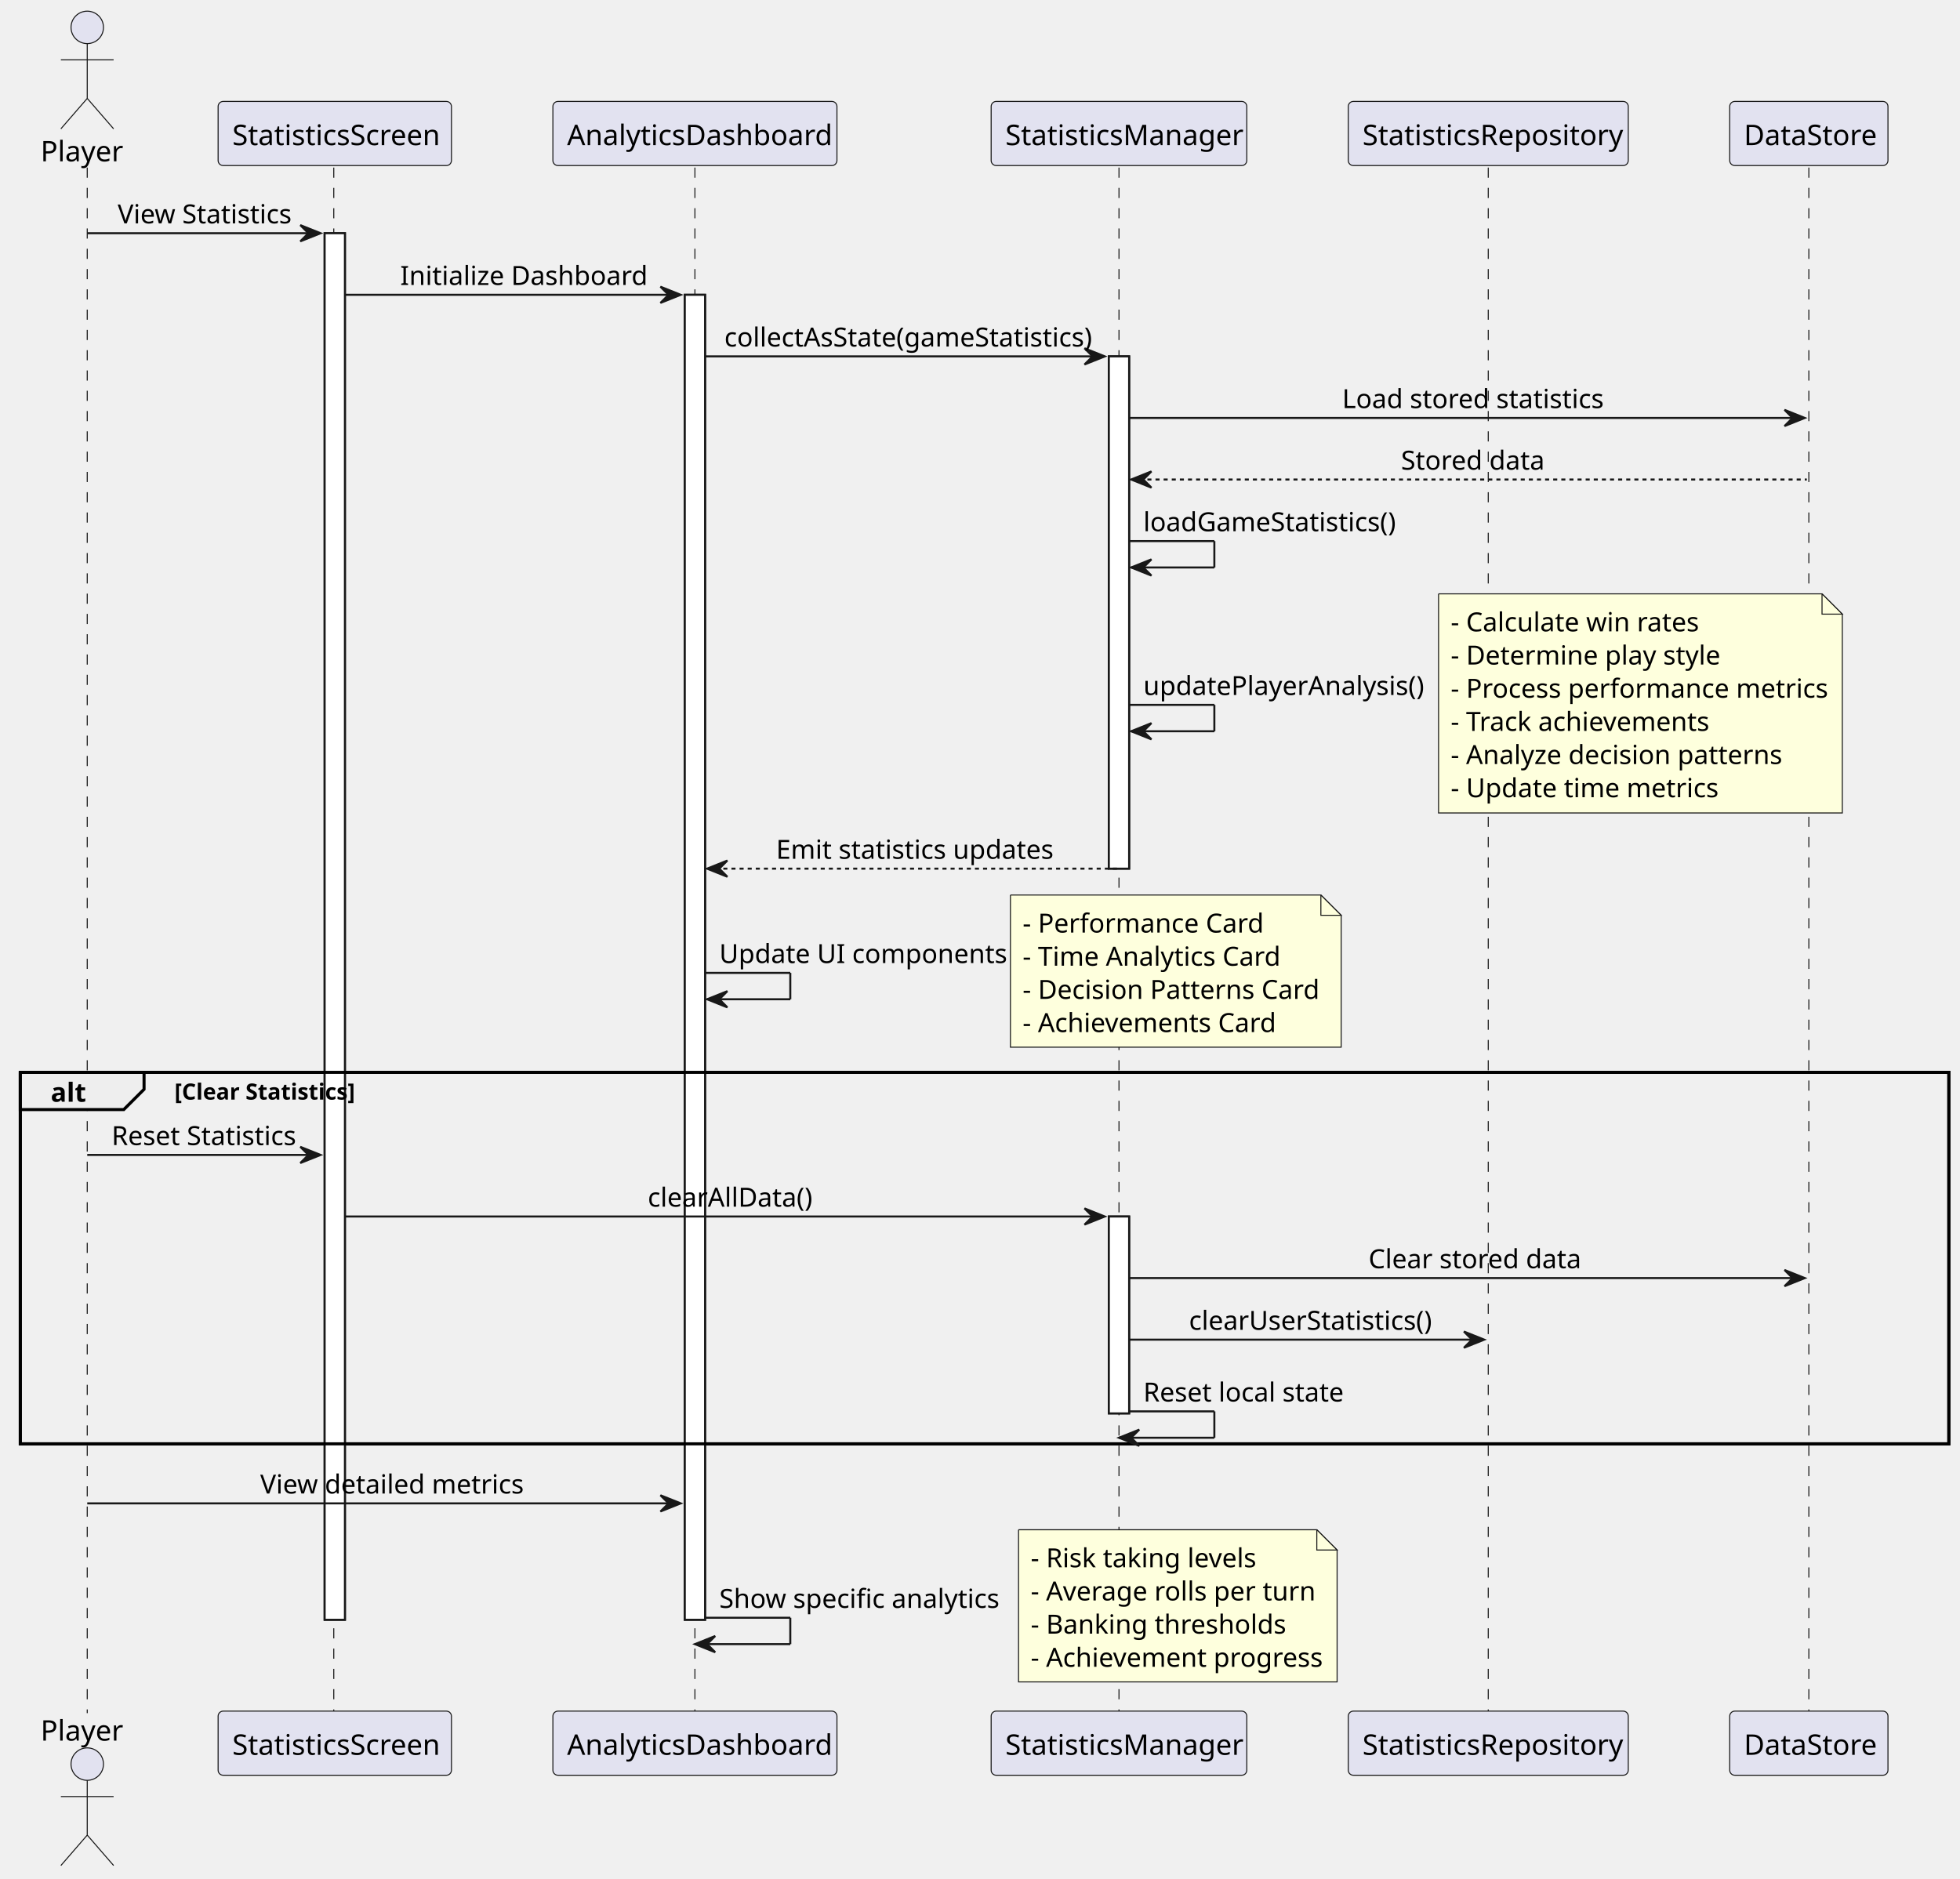
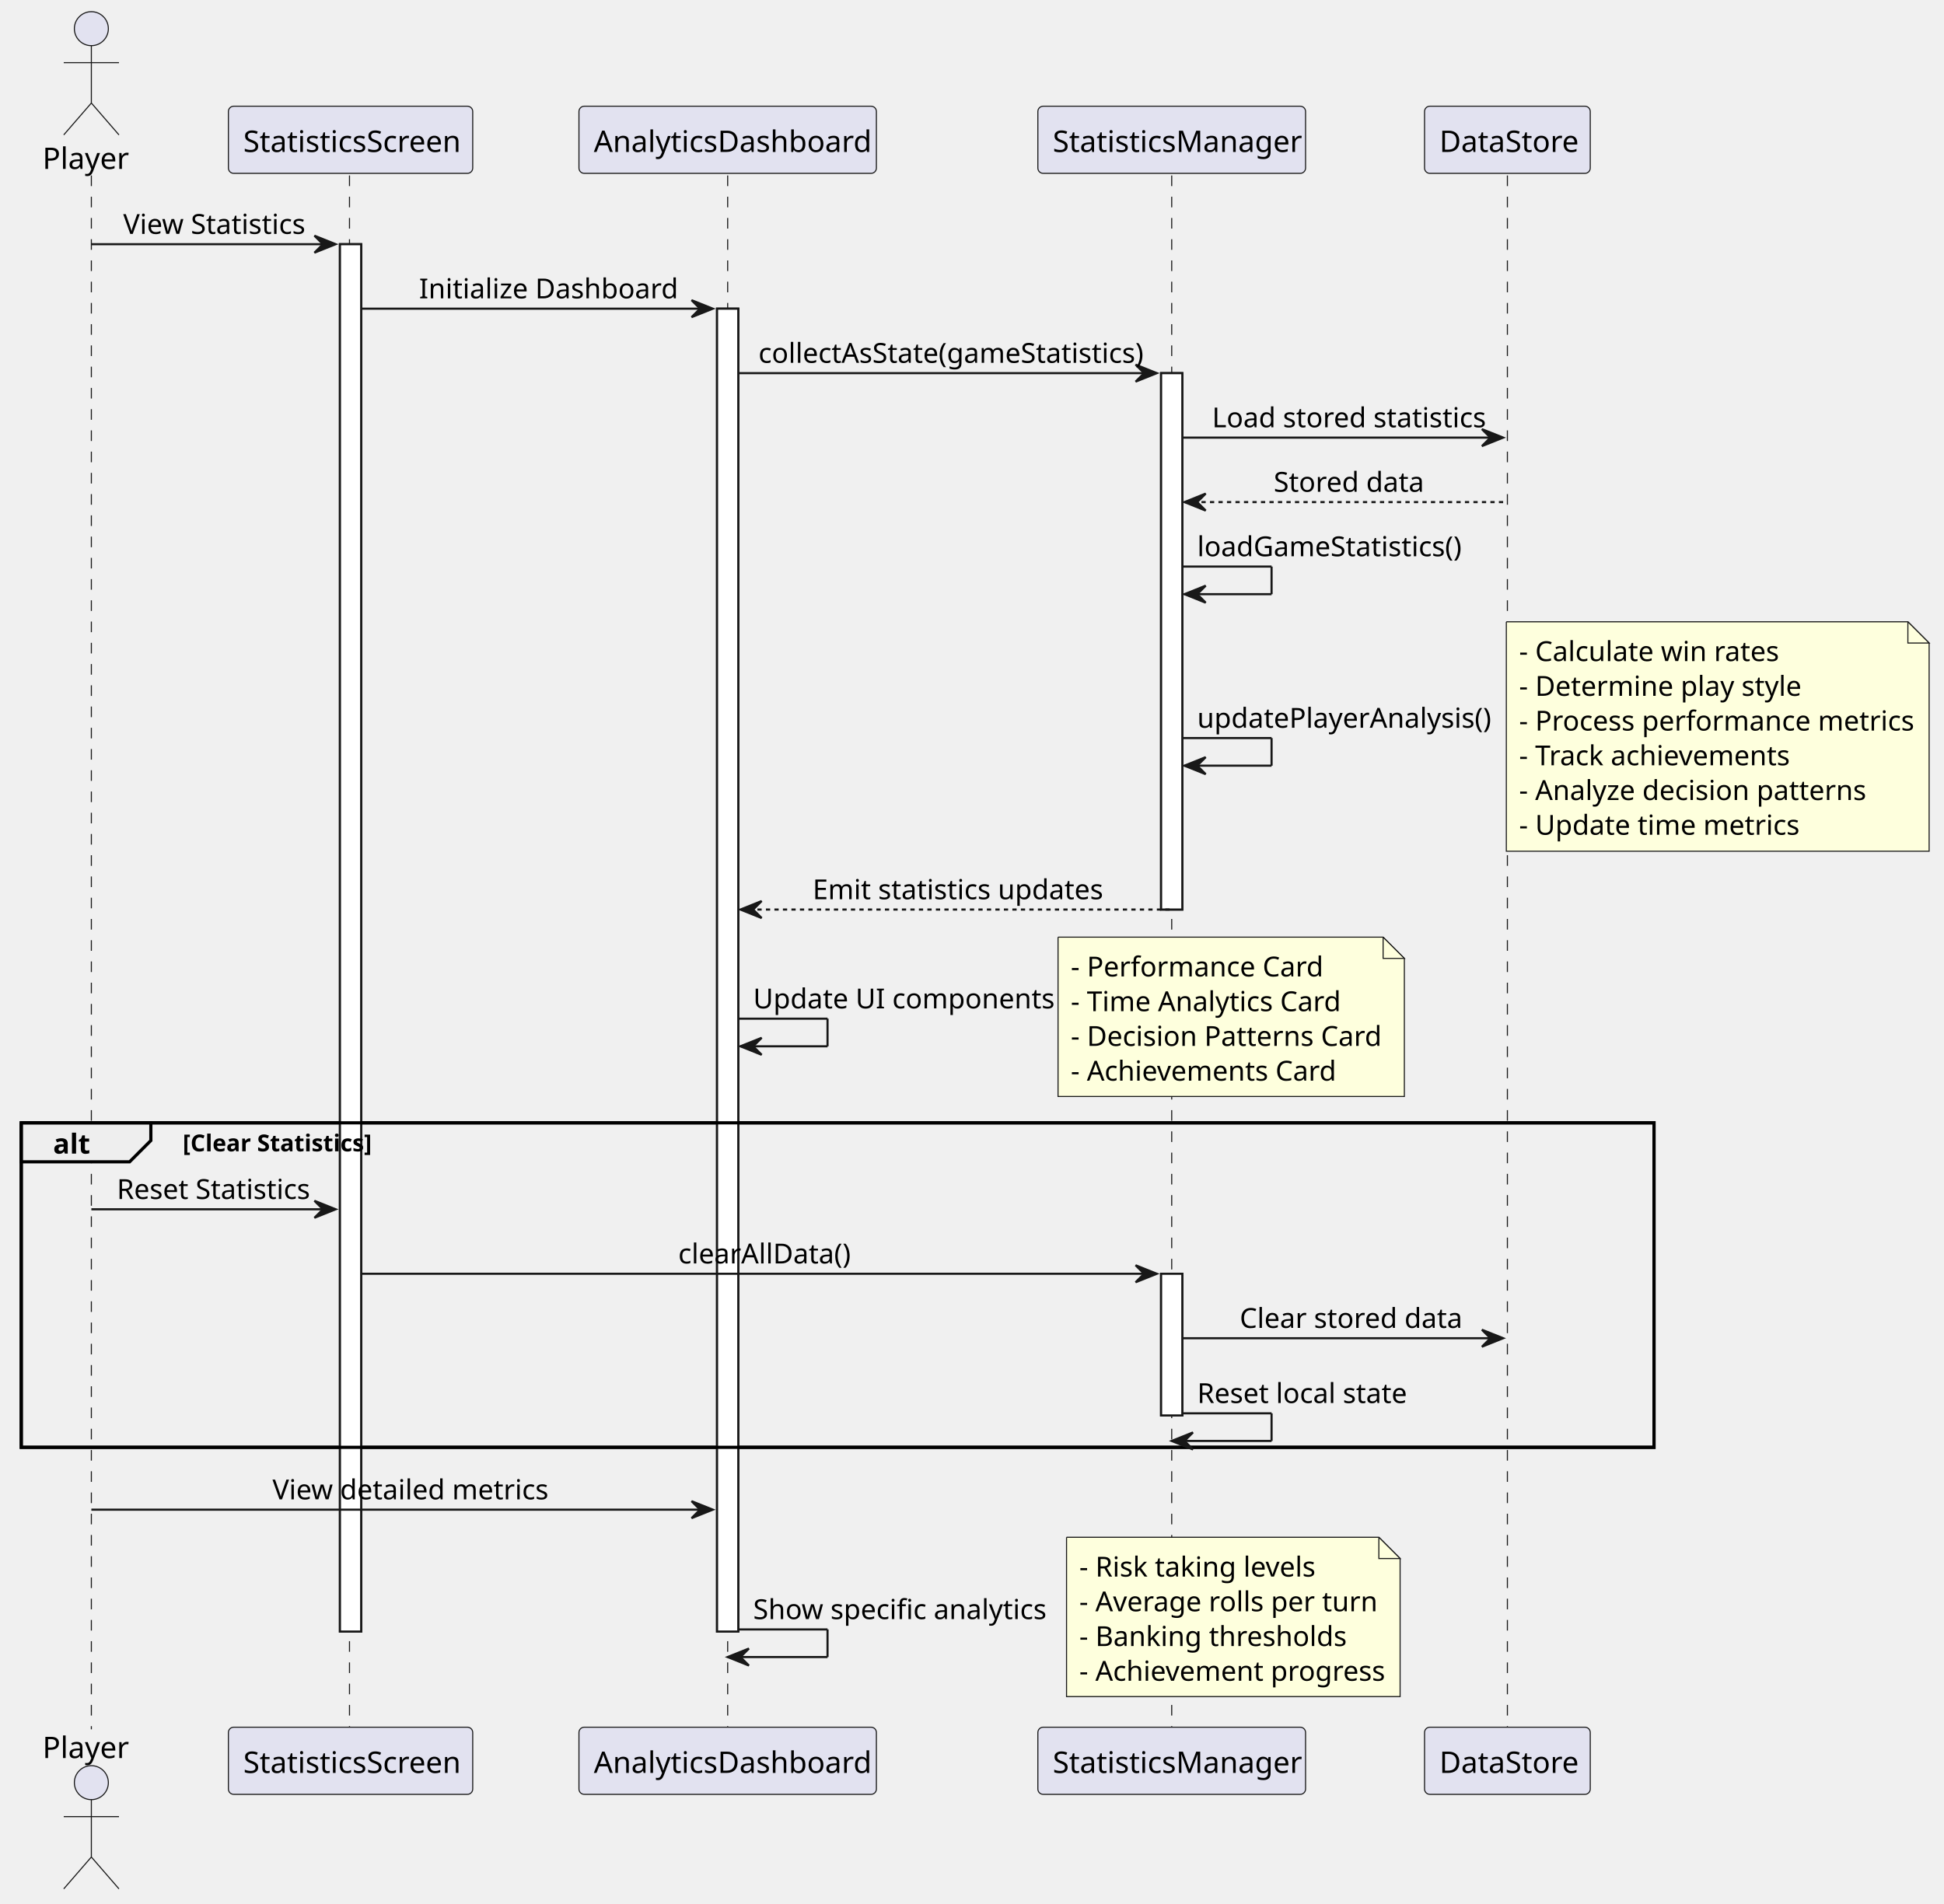
- <svg xmlns="http://www.w3.org/2000/svg" contentStyleType="text/css" height="926px" preserveAspectRatio="none" style="width:966px;height:926px;background:#FFFFFF;" version="1.1" viewBox="0 0 966 926" width="966px" zoomAndPan="magnify">
+ <svg xmlns="http://www.w3.org/2000/svg" contentStyleType="text/css" height="896px" preserveAspectRatio="none" style="width:915px;height:896px;background:#FFFFFF;" version="1.1" viewBox="0 0 915 896" width="915px" zoomAndPan="magnify">
  <defs />
  <g>
-     <rect fill="#FFFFFF" height="683.465" style="stroke:#181818;stroke-width:1.0;" width="10" x="160" y="114.961" />
-     <rect fill="#FFFFFF" height="653.113" style="stroke:#181818;stroke-width:1.0;" width="10" x="337.5" y="145.312" />
+     <rect fill="#FFFFFF" height="653.113" style="stroke:#181818;stroke-width:1.0;" width="10" x="160" y="114.961" />
+     <rect fill="#FFFFFF" height="622.762" style="stroke:#181818;stroke-width:1.0;" width="10" x="337.5" y="145.312" />
    <rect fill="#FFFFFF" height="252.516" style="stroke:#181818;stroke-width:1.0;" width="10" x="546.5" y="175.664" />
-     <rect fill="#FFFFFF" height="97.055" style="stroke:#181818;stroke-width:1.0;" width="10" x="546.5" y="599.641" />
-     <rect fill="none" height="183.109" style="stroke:#000000;stroke-width:1.5;" width="950.5" x="10" y="528.586" />
-     <line style="stroke:#181818;stroke-width:0.5;stroke-dasharray:5.0,5.0;" x1="43" x2="43" y1="82.609" y2="844.453" />
-     <line style="stroke:#181818;stroke-width:0.5;stroke-dasharray:5.0,5.0;" x1="164.5" x2="164.5" y1="82.609" y2="844.453" />
-     <line style="stroke:#181818;stroke-width:0.5;stroke-dasharray:5.0,5.0;" x1="342.5" x2="342.5" y1="82.609" y2="844.453" />
-     <line style="stroke:#181818;stroke-width:0.5;stroke-dasharray:5.0,5.0;" x1="551.5" x2="551.5" y1="82.609" y2="844.453" />
-     <line style="stroke:#181818;stroke-width:0.5;stroke-dasharray:5.0,5.0;" x1="733.5" x2="733.5" y1="82.609" y2="844.453" />
-     <line style="stroke:#181818;stroke-width:0.5;stroke-dasharray:5.0,5.0;" x1="891.5" x2="891.5" y1="82.609" y2="844.453" />
+     <rect fill="#FFFFFF" height="66.703" style="stroke:#181818;stroke-width:1.0;" width="10" x="546.5" y="599.641" />
+     <rect fill="none" height="152.758" style="stroke:#000000;stroke-width:1.5;" width="768.5" x="10" y="528.586" />
+     <line style="stroke:#181818;stroke-width:0.5;stroke-dasharray:5.0,5.0;" x1="43" x2="43" y1="82.609" y2="814.102" />
+     <line style="stroke:#181818;stroke-width:0.5;stroke-dasharray:5.0,5.0;" x1="164.5" x2="164.5" y1="82.609" y2="814.102" />
+     <line style="stroke:#181818;stroke-width:0.5;stroke-dasharray:5.0,5.0;" x1="342.5" x2="342.5" y1="82.609" y2="814.102" />
+     <line style="stroke:#181818;stroke-width:0.5;stroke-dasharray:5.0,5.0;" x1="551.5" x2="551.5" y1="82.609" y2="814.102" />
+     <line style="stroke:#181818;stroke-width:0.5;stroke-dasharray:5.0,5.0;" x1="709.5" x2="709.5" y1="82.609" y2="814.102" />
    <text fill="#000000" font-family="sans-serif" font-size="14" lengthAdjust="spacing" textLength="40" x="20" y="79.533">Player</text>
    <ellipse cx="43" cy="13.5" fill="#E2E2F0" rx="8" ry="8" style="stroke:#181818;stroke-width:0.5;" />
    <path d="M43,21.5 L43,48.5 M30,29.5 L56,29.5 M43,48.5 L30,63.5 M43,48.5 L56,63.5 " fill="none" style="stroke:#181818;stroke-width:0.5;" />
-     <text fill="#000000" font-family="sans-serif" font-size="14" lengthAdjust="spacing" textLength="40" x="20" y="857.986">Player</text>
-     <ellipse cx="43" cy="869.562" fill="#E2E2F0" rx="8" ry="8" style="stroke:#181818;stroke-width:0.5;" />
-     <path d="M43,877.562 L43,904.562 M30,885.562 L56,885.562 M43,904.562 L30,919.562 M43,904.562 L56,919.562 " fill="none" style="stroke:#181818;stroke-width:0.5;" />
+     <text fill="#000000" font-family="sans-serif" font-size="14" lengthAdjust="spacing" textLength="40" x="20" y="827.635">Player</text>
+     <ellipse cx="43" cy="839.211" fill="#E2E2F0" rx="8" ry="8" style="stroke:#181818;stroke-width:0.5;" />
+     <path d="M43,847.211 L43,874.211 M30,855.211 L56,855.211 M43,874.211 L30,889.211 M43,874.211 L56,889.211 " fill="none" style="stroke:#181818;stroke-width:0.5;" />
    <rect fill="#E2E2F0" height="31.609" rx="2.5" ry="2.5" style="stroke:#181818;stroke-width:0.5;" width="115" x="107.5" y="50" />
    <text fill="#000000" font-family="sans-serif" font-size="14" lengthAdjust="spacing" textLength="101" x="114.5" y="71.533">StatisticsScreen</text>
-     <rect fill="#E2E2F0" height="31.609" rx="2.5" ry="2.5" style="stroke:#181818;stroke-width:0.5;" width="115" x="107.5" y="843.453" />
-     <text fill="#000000" font-family="sans-serif" font-size="14" lengthAdjust="spacing" textLength="101" x="114.5" y="864.986">StatisticsScreen</text>
+     <rect fill="#E2E2F0" height="31.609" rx="2.5" ry="2.5" style="stroke:#181818;stroke-width:0.5;" width="115" x="107.5" y="813.102" />
+     <text fill="#000000" font-family="sans-serif" font-size="14" lengthAdjust="spacing" textLength="101" x="114.5" y="834.635">StatisticsScreen</text>
    <rect fill="#E2E2F0" height="31.609" rx="2.5" ry="2.5" style="stroke:#181818;stroke-width:0.5;" width="140" x="272.5" y="50" />
    <text fill="#000000" font-family="sans-serif" font-size="14" lengthAdjust="spacing" textLength="126" x="279.5" y="71.533">AnalyticsDashboard</text>
-     <rect fill="#E2E2F0" height="31.609" rx="2.5" ry="2.5" style="stroke:#181818;stroke-width:0.5;" width="140" x="272.5" y="843.453" />
-     <text fill="#000000" font-family="sans-serif" font-size="14" lengthAdjust="spacing" textLength="126" x="279.5" y="864.986">AnalyticsDashboard</text>
+     <rect fill="#E2E2F0" height="31.609" rx="2.5" ry="2.5" style="stroke:#181818;stroke-width:0.5;" width="140" x="272.5" y="813.102" />
+     <text fill="#000000" font-family="sans-serif" font-size="14" lengthAdjust="spacing" textLength="126" x="279.5" y="834.635">AnalyticsDashboard</text>
    <rect fill="#E2E2F0" height="31.609" rx="2.5" ry="2.5" style="stroke:#181818;stroke-width:0.5;" width="126" x="488.5" y="50" />
    <text fill="#000000" font-family="sans-serif" font-size="14" lengthAdjust="spacing" textLength="112" x="495.5" y="71.533">StatisticsManager</text>
-     <rect fill="#E2E2F0" height="31.609" rx="2.5" ry="2.5" style="stroke:#181818;stroke-width:0.5;" width="126" x="488.5" y="843.453" />
-     <text fill="#000000" font-family="sans-serif" font-size="14" lengthAdjust="spacing" textLength="112" x="495.5" y="864.986">StatisticsManager</text>
-     <rect fill="#E2E2F0" height="31.609" rx="2.5" ry="2.5" style="stroke:#181818;stroke-width:0.5;" width="138" x="664.5" y="50" />
-     <text fill="#000000" font-family="sans-serif" font-size="14" lengthAdjust="spacing" textLength="124" x="671.5" y="71.533">StatisticsRepository</text>
-     <rect fill="#E2E2F0" height="31.609" rx="2.5" ry="2.5" style="stroke:#181818;stroke-width:0.5;" width="138" x="664.5" y="843.453" />
-     <text fill="#000000" font-family="sans-serif" font-size="14" lengthAdjust="spacing" textLength="124" x="671.5" y="864.986">StatisticsRepository</text>
-     <rect fill="#E2E2F0" height="31.609" rx="2.5" ry="2.5" style="stroke:#181818;stroke-width:0.5;" width="78" x="852.5" y="50" />
-     <text fill="#000000" font-family="sans-serif" font-size="14" lengthAdjust="spacing" textLength="64" x="859.5" y="71.533">DataStore</text>
-     <rect fill="#E2E2F0" height="31.609" rx="2.5" ry="2.5" style="stroke:#181818;stroke-width:0.5;" width="78" x="852.5" y="843.453" />
-     <text fill="#000000" font-family="sans-serif" font-size="14" lengthAdjust="spacing" textLength="64" x="859.5" y="864.986">DataStore</text>
-     <rect fill="#FFFFFF" height="683.465" style="stroke:#181818;stroke-width:1.0;" width="10" x="160" y="114.961" />
-     <rect fill="#FFFFFF" height="653.113" style="stroke:#181818;stroke-width:1.0;" width="10" x="337.5" y="145.312" />
+     <rect fill="#E2E2F0" height="31.609" rx="2.5" ry="2.5" style="stroke:#181818;stroke-width:0.5;" width="126" x="488.5" y="813.102" />
+     <text fill="#000000" font-family="sans-serif" font-size="14" lengthAdjust="spacing" textLength="112" x="495.5" y="834.635">StatisticsManager</text>
+     <rect fill="#E2E2F0" height="31.609" rx="2.5" ry="2.5" style="stroke:#181818;stroke-width:0.5;" width="78" x="670.5" y="50" />
+     <text fill="#000000" font-family="sans-serif" font-size="14" lengthAdjust="spacing" textLength="64" x="677.5" y="71.533">DataStore</text>
+     <rect fill="#E2E2F0" height="31.609" rx="2.5" ry="2.5" style="stroke:#181818;stroke-width:0.5;" width="78" x="670.5" y="813.102" />
+     <text fill="#000000" font-family="sans-serif" font-size="14" lengthAdjust="spacing" textLength="64" x="677.5" y="834.635">DataStore</text>
+     <rect fill="#FFFFFF" height="653.113" style="stroke:#181818;stroke-width:1.0;" width="10" x="160" y="114.961" />
+     <rect fill="#FFFFFF" height="622.762" style="stroke:#181818;stroke-width:1.0;" width="10" x="337.5" y="145.312" />
    <rect fill="#FFFFFF" height="252.516" style="stroke:#181818;stroke-width:1.0;" width="10" x="546.5" y="175.664" />
-     <rect fill="#FFFFFF" height="97.055" style="stroke:#181818;stroke-width:1.0;" width="10" x="546.5" y="599.641" />
+     <rect fill="#FFFFFF" height="66.703" style="stroke:#181818;stroke-width:1.0;" width="10" x="546.5" y="599.641" />
    <polygon fill="#181818" points="148,110.961,158,114.961,148,118.961,152,114.961" style="stroke:#181818;stroke-width:1.0;" />
    <line style="stroke:#181818;stroke-width:1.0;" x1="43" x2="154" y1="114.961" y2="114.961" />
    <text fill="#000000" font-family="sans-serif" font-size="13" lengthAdjust="spacing" textLength="87" x="58" y="110.105">View Statistics</text>
    <polygon fill="#181818" points="325.5,141.312,335.5,145.312,325.5,149.312,329.5,145.312" style="stroke:#181818;stroke-width:1.0;" />
    <line style="stroke:#181818;stroke-width:1.0;" x1="170" x2="331.5" y1="145.312" y2="145.312" />
    <text fill="#000000" font-family="sans-serif" font-size="13" lengthAdjust="spacing" textLength="113" x="197.25" y="140.456">Initialize Dashboard</text>
    <polygon fill="#181818" points="534.5,171.664,544.5,175.664,534.5,179.664,538.5,175.664" style="stroke:#181818;stroke-width:1.0;" />
    <line style="stroke:#181818;stroke-width:1.0;" x1="347.5" x2="540.5" y1="175.664" y2="175.664" />
    <text fill="#000000" font-family="sans-serif" font-size="13" lengthAdjust="spacing" textLength="180" x="357" y="170.808">collectAsState(gameStatistics)</text>
-     <polygon fill="#181818" points="879.5,202.016,889.5,206.016,879.5,210.016,883.5,206.016" style="stroke:#181818;stroke-width:1.0;" />
-     <line style="stroke:#181818;stroke-width:1.0;" x1="556.5" x2="885.5" y1="206.016" y2="206.016" />
-     <text fill="#000000" font-family="sans-serif" font-size="13" lengthAdjust="spacing" textLength="125" x="661.5" y="201.159">Load stored statistics</text>
+     <polygon fill="#181818" points="697.5,202.016,707.5,206.016,697.5,210.016,701.5,206.016" style="stroke:#181818;stroke-width:1.0;" />
+     <line style="stroke:#181818;stroke-width:1.0;" x1="556.5" x2="703.5" y1="206.016" y2="206.016" />
+     <text fill="#000000" font-family="sans-serif" font-size="13" lengthAdjust="spacing" textLength="125" x="570.5" y="201.159">Load stored statistics</text>
    <polygon fill="#181818" points="567.5,232.367,557.5,236.367,567.5,240.367,563.5,236.367" style="stroke:#181818;stroke-width:1.0;" />
-     <line style="stroke:#181818;stroke-width:1.0;stroke-dasharray:2.0,2.0;" x1="561.5" x2="890.5" y1="236.367" y2="236.367" />
-     <text fill="#000000" font-family="sans-serif" font-size="13" lengthAdjust="spacing" textLength="67" x="690.5" y="231.511">Stored data</text>
+     <line style="stroke:#181818;stroke-width:1.0;stroke-dasharray:2.0,2.0;" x1="561.5" x2="708.5" y1="236.367" y2="236.367" />
+     <text fill="#000000" font-family="sans-serif" font-size="13" lengthAdjust="spacing" textLength="67" x="599.5" y="231.511">Stored data</text>
    <line style="stroke:#181818;stroke-width:1.0;" x1="556.5" x2="598.5" y1="266.719" y2="266.719" />
    <line style="stroke:#181818;stroke-width:1.0;" x1="598.5" x2="598.5" y1="266.719" y2="279.719" />
    <line style="stroke:#181818;stroke-width:1.0;" x1="557.5" x2="598.5" y1="279.719" y2="279.719" />
    <polygon fill="#181818" points="567.5,275.719,557.5,279.719,567.5,283.719,563.5,279.719" style="stroke:#181818;stroke-width:1.0;" />
    <text fill="#000000" font-family="sans-serif" font-size="13" lengthAdjust="spacing" textLength="122" x="563.5" y="261.862">loadGameStatistics()</text>
    <line style="stroke:#181818;stroke-width:1.0;" x1="556.5" x2="598.5" y1="347.449" y2="347.449" />
    <line style="stroke:#181818;stroke-width:1.0;" x1="598.5" x2="598.5" y1="347.449" y2="360.449" />
    <line style="stroke:#181818;stroke-width:1.0;" x1="557.5" x2="598.5" y1="360.449" y2="360.449" />
    <polygon fill="#181818" points="567.5,356.449,557.5,360.449,567.5,364.449,563.5,360.449" style="stroke:#181818;stroke-width:1.0;" />
    <text fill="#000000" font-family="sans-serif" font-size="13" lengthAdjust="spacing" textLength="134" x="563.5" y="342.593">updatePlayerAnalysis()</text>
    <path d="M709,292.719 L709,400.719 L908,400.719 L908,302.719 L898,292.719 L709,292.719 " fill="#FEFFDD" style="stroke:#181818;stroke-width:0.5;" />
    <path d="M898,292.719 L898,302.719 L908,302.719 L898,292.719 " fill="#FEFFDD" style="stroke:#181818;stroke-width:0.5;" />
    <text fill="#000000" font-family="sans-serif" font-size="13" lengthAdjust="spacing" textLength="118" x="715" y="311.214">- Calculate win rates</text>
    <text fill="#000000" font-family="sans-serif" font-size="13" lengthAdjust="spacing" textLength="127" x="715" y="327.565">- Determine play style</text>
    <text fill="#000000" font-family="sans-serif" font-size="13" lengthAdjust="spacing" textLength="178" x="715" y="343.917">- Process performance metrics</text>
    <text fill="#000000" font-family="sans-serif" font-size="13" lengthAdjust="spacing" textLength="123" x="715" y="360.269">- Track achievements</text>
    <text fill="#000000" font-family="sans-serif" font-size="13" lengthAdjust="spacing" textLength="158" x="715" y="376.62">- Analyze decision patterns</text>
    <text fill="#000000" font-family="sans-serif" font-size="13" lengthAdjust="spacing" textLength="125" x="715" y="392.972">- Update time metrics</text>
    <polygon fill="#181818" points="358.5,424.18,348.5,428.18,358.5,432.18,354.5,428.18" style="stroke:#181818;stroke-width:1.0;" />
    <line style="stroke:#181818;stroke-width:1.0;stroke-dasharray:2.0,2.0;" x1="352.5" x2="550.5" y1="428.18" y2="428.18" />
    <text fill="#000000" font-family="sans-serif" font-size="13" lengthAdjust="spacing" textLength="134" x="382.5" y="423.323">Emit statistics updates</text>
    <line style="stroke:#181818;stroke-width:1.0;" x1="347.5" x2="389.5" y1="479.559" y2="479.559" />
    <line style="stroke:#181818;stroke-width:1.0;" x1="389.5" x2="389.5" y1="479.559" y2="492.559" />
    <line style="stroke:#181818;stroke-width:1.0;" x1="348.5" x2="389.5" y1="492.559" y2="492.559" />
    <polygon fill="#181818" points="358.5,488.559,348.5,492.559,358.5,496.559,354.5,492.559" style="stroke:#181818;stroke-width:1.0;" />
    <text fill="#000000" font-family="sans-serif" font-size="13" lengthAdjust="spacing" textLength="132" x="354.5" y="474.702">Update UI components</text>
    <path d="M498,441.18 L498,516.18 L661,516.18 L661,451.18 L651,441.18 L498,441.18 " fill="#FEFFDD" style="stroke:#181818;stroke-width:0.5;" />
    <path d="M651,441.18 L651,451.18 L661,451.18 L651,441.18 " fill="#FEFFDD" style="stroke:#181818;stroke-width:0.5;" />
    <text fill="#000000" font-family="sans-serif" font-size="13" lengthAdjust="spacing" textLength="112" x="504" y="459.675">- Performance Card</text>
    <text fill="#000000" font-family="sans-serif" font-size="13" lengthAdjust="spacing" textLength="125" x="504" y="476.026">- Time Analytics Card</text>
    <text fill="#000000" font-family="sans-serif" font-size="13" lengthAdjust="spacing" textLength="142" x="504" y="492.378">- Decision Patterns Card</text>
    <text fill="#000000" font-family="sans-serif" font-size="13" lengthAdjust="spacing" textLength="120" x="504" y="508.729">- Achievements Card</text>
    <path d="M10,528.586 L71,528.586 L71,536.938 L61,546.938 L10,546.938 L10,528.586 " fill="#EEEEEE" style="stroke:#000000;stroke-width:1.5;" />
-     <rect fill="none" height="183.109" style="stroke:#000000;stroke-width:1.5;" width="950.5" x="10" y="528.586" />
+     <rect fill="none" height="152.758" style="stroke:#000000;stroke-width:1.5;" width="768.5" x="10" y="528.586" />
    <text fill="#000000" font-family="sans-serif" font-size="13" font-weight="bold" lengthAdjust="spacing" textLength="16" x="25" y="543.081">alt</text>
    <text fill="#000000" font-family="sans-serif" font-size="11" font-weight="bold" lengthAdjust="spacing" textLength="91" x="86" y="542.005">[Clear Statistics]</text>
    <polygon fill="#181818" points="148,565.289,158,569.289,148,573.289,152,569.289" style="stroke:#181818;stroke-width:1.0;" />
    <line style="stroke:#181818;stroke-width:1.0;" x1="43" x2="154" y1="569.289" y2="569.289" />
    <text fill="#000000" font-family="sans-serif" font-size="13" lengthAdjust="spacing" textLength="93" x="55" y="564.433">Reset Statistics</text>
    <polygon fill="#181818" points="534.5,595.641,544.5,599.641,534.5,603.641,538.5,599.641" style="stroke:#181818;stroke-width:1.0;" />
    <line style="stroke:#181818;stroke-width:1.0;" x1="170" x2="540.5" y1="599.641" y2="599.641" />
    <text fill="#000000" font-family="sans-serif" font-size="13" lengthAdjust="spacing" textLength="78" x="319.25" y="594.784">clearAllData()</text>
-     <polygon fill="#181818" points="879.5,625.992,889.5,629.992,879.5,633.992,883.5,629.992" style="stroke:#181818;stroke-width:1.0;" />
-     <line style="stroke:#181818;stroke-width:1.0;" x1="556.5" x2="885.5" y1="629.992" y2="629.992" />
-     <text fill="#000000" font-family="sans-serif" font-size="13" lengthAdjust="spacing" textLength="99" x="674.5" y="625.136">Clear stored data</text>
-     <polygon fill="#181818" points="721.5,656.344,731.5,660.344,721.5,664.344,725.5,660.344" style="stroke:#181818;stroke-width:1.0;" />
-     <line style="stroke:#181818;stroke-width:1.0;" x1="556.5" x2="727.5" y1="660.344" y2="660.344" />
-     <text fill="#000000" font-family="sans-serif" font-size="13" lengthAdjust="spacing" textLength="118" x="586" y="655.487">clearUserStatistics()</text>
-     <line style="stroke:#181818;stroke-width:1.0;" x1="556.5" x2="598.5" y1="695.695" y2="695.695" />
-     <line style="stroke:#181818;stroke-width:1.0;" x1="598.5" x2="598.5" y1="695.695" y2="708.695" />
-     <line style="stroke:#181818;stroke-width:1.0;" x1="551.5" x2="598.5" y1="708.695" y2="708.695" />
-     <polygon fill="#181818" points="561.5,704.695,551.5,708.695,561.5,712.695,557.5,708.695" style="stroke:#181818;stroke-width:1.0;" />
-     <text fill="#000000" font-family="sans-serif" font-size="13" lengthAdjust="spacing" textLength="98" x="563.5" y="690.839">Reset local state</text>
-     <polygon fill="#181818" points="325.5,737.047,335.5,741.047,325.5,745.047,329.5,741.047" style="stroke:#181818;stroke-width:1.0;" />
-     <line style="stroke:#181818;stroke-width:1.0;" x1="43" x2="331.5" y1="741.047" y2="741.047" />
-     <text fill="#000000" font-family="sans-serif" font-size="13" lengthAdjust="spacing" textLength="124" x="128.25" y="736.19">View detailed metrics</text>
-     <line style="stroke:#181818;stroke-width:1.0;" x1="347.5" x2="389.5" y1="797.426" y2="797.426" />
-     <line style="stroke:#181818;stroke-width:1.0;" x1="389.5" x2="389.5" y1="797.426" y2="810.426" />
-     <line style="stroke:#181818;stroke-width:1.0;" x1="342.5" x2="389.5" y1="810.426" y2="810.426" />
-     <polygon fill="#181818" points="352.5,806.426,342.5,810.426,352.5,814.426,348.5,810.426" style="stroke:#181818;stroke-width:1.0;" />
-     <text fill="#000000" font-family="sans-serif" font-size="13" lengthAdjust="spacing" textLength="136" x="354.5" y="792.569">Show specific analytics</text>
-     <path d="M502,754.047 L502,829.047 L659,829.047 L659,764.047 L649,754.047 L502,754.047 " fill="#FEFFDD" style="stroke:#181818;stroke-width:0.5;" />
-     <path d="M649,754.047 L649,764.047 L659,764.047 L649,754.047 " fill="#FEFFDD" style="stroke:#181818;stroke-width:0.5;" />
-     <text fill="#000000" font-family="sans-serif" font-size="13" lengthAdjust="spacing" textLength="109" x="508" y="772.542">- Risk taking levels</text>
-     <text fill="#000000" font-family="sans-serif" font-size="13" lengthAdjust="spacing" textLength="130" x="508" y="788.894">- Average rolls per turn</text>
-     <text fill="#000000" font-family="sans-serif" font-size="13" lengthAdjust="spacing" textLength="119" x="508" y="805.245">- Banking thresholds</text>
-     <text fill="#000000" font-family="sans-serif" font-size="13" lengthAdjust="spacing" textLength="136" x="508" y="821.597">- Achievement progress</text>
+     <polygon fill="#181818" points="697.5,625.992,707.5,629.992,697.5,633.992,701.5,629.992" style="stroke:#181818;stroke-width:1.0;" />
+     <line style="stroke:#181818;stroke-width:1.0;" x1="556.5" x2="703.5" y1="629.992" y2="629.992" />
+     <text fill="#000000" font-family="sans-serif" font-size="13" lengthAdjust="spacing" textLength="99" x="583.5" y="625.136">Clear stored data</text>
+     <line style="stroke:#181818;stroke-width:1.0;" x1="556.5" x2="598.5" y1="665.344" y2="665.344" />
+     <line style="stroke:#181818;stroke-width:1.0;" x1="598.5" x2="598.5" y1="665.344" y2="678.344" />
+     <line style="stroke:#181818;stroke-width:1.0;" x1="551.5" x2="598.5" y1="678.344" y2="678.344" />
+     <polygon fill="#181818" points="561.5,674.344,551.5,678.344,561.5,682.344,557.5,678.344" style="stroke:#181818;stroke-width:1.0;" />
+     <text fill="#000000" font-family="sans-serif" font-size="13" lengthAdjust="spacing" textLength="98" x="563.5" y="660.487">Reset local state</text>
+     <polygon fill="#181818" points="325.5,706.695,335.5,710.695,325.5,714.695,329.5,710.695" style="stroke:#181818;stroke-width:1.0;" />
+     <line style="stroke:#181818;stroke-width:1.0;" x1="43" x2="331.5" y1="710.695" y2="710.695" />
+     <text fill="#000000" font-family="sans-serif" font-size="13" lengthAdjust="spacing" textLength="124" x="128.25" y="705.839">View detailed metrics</text>
+     <line style="stroke:#181818;stroke-width:1.0;" x1="347.5" x2="389.5" y1="767.074" y2="767.074" />
+     <line style="stroke:#181818;stroke-width:1.0;" x1="389.5" x2="389.5" y1="767.074" y2="780.074" />
+     <line style="stroke:#181818;stroke-width:1.0;" x1="342.5" x2="389.5" y1="780.074" y2="780.074" />
+     <polygon fill="#181818" points="352.5,776.074,342.5,780.074,352.5,784.074,348.5,780.074" style="stroke:#181818;stroke-width:1.0;" />
+     <text fill="#000000" font-family="sans-serif" font-size="13" lengthAdjust="spacing" textLength="136" x="354.5" y="762.218">Show specific analytics</text>
+     <path d="M502,723.695 L502,798.695 L659,798.695 L659,733.695 L649,723.695 L502,723.695 " fill="#FEFFDD" style="stroke:#181818;stroke-width:0.5;" />
+     <path d="M649,723.695 L649,733.695 L659,733.695 L649,723.695 " fill="#FEFFDD" style="stroke:#181818;stroke-width:0.5;" />
+     <text fill="#000000" font-family="sans-serif" font-size="13" lengthAdjust="spacing" textLength="109" x="508" y="742.19">- Risk taking levels</text>
+     <text fill="#000000" font-family="sans-serif" font-size="13" lengthAdjust="spacing" textLength="130" x="508" y="758.542">- Average rolls per turn</text>
+     <text fill="#000000" font-family="sans-serif" font-size="13" lengthAdjust="spacing" textLength="119" x="508" y="774.894">- Banking thresholds</text>
+     <text fill="#000000" font-family="sans-serif" font-size="13" lengthAdjust="spacing" textLength="136" x="508" y="791.245">- Achievement progress</text>
  </g>
</svg>
